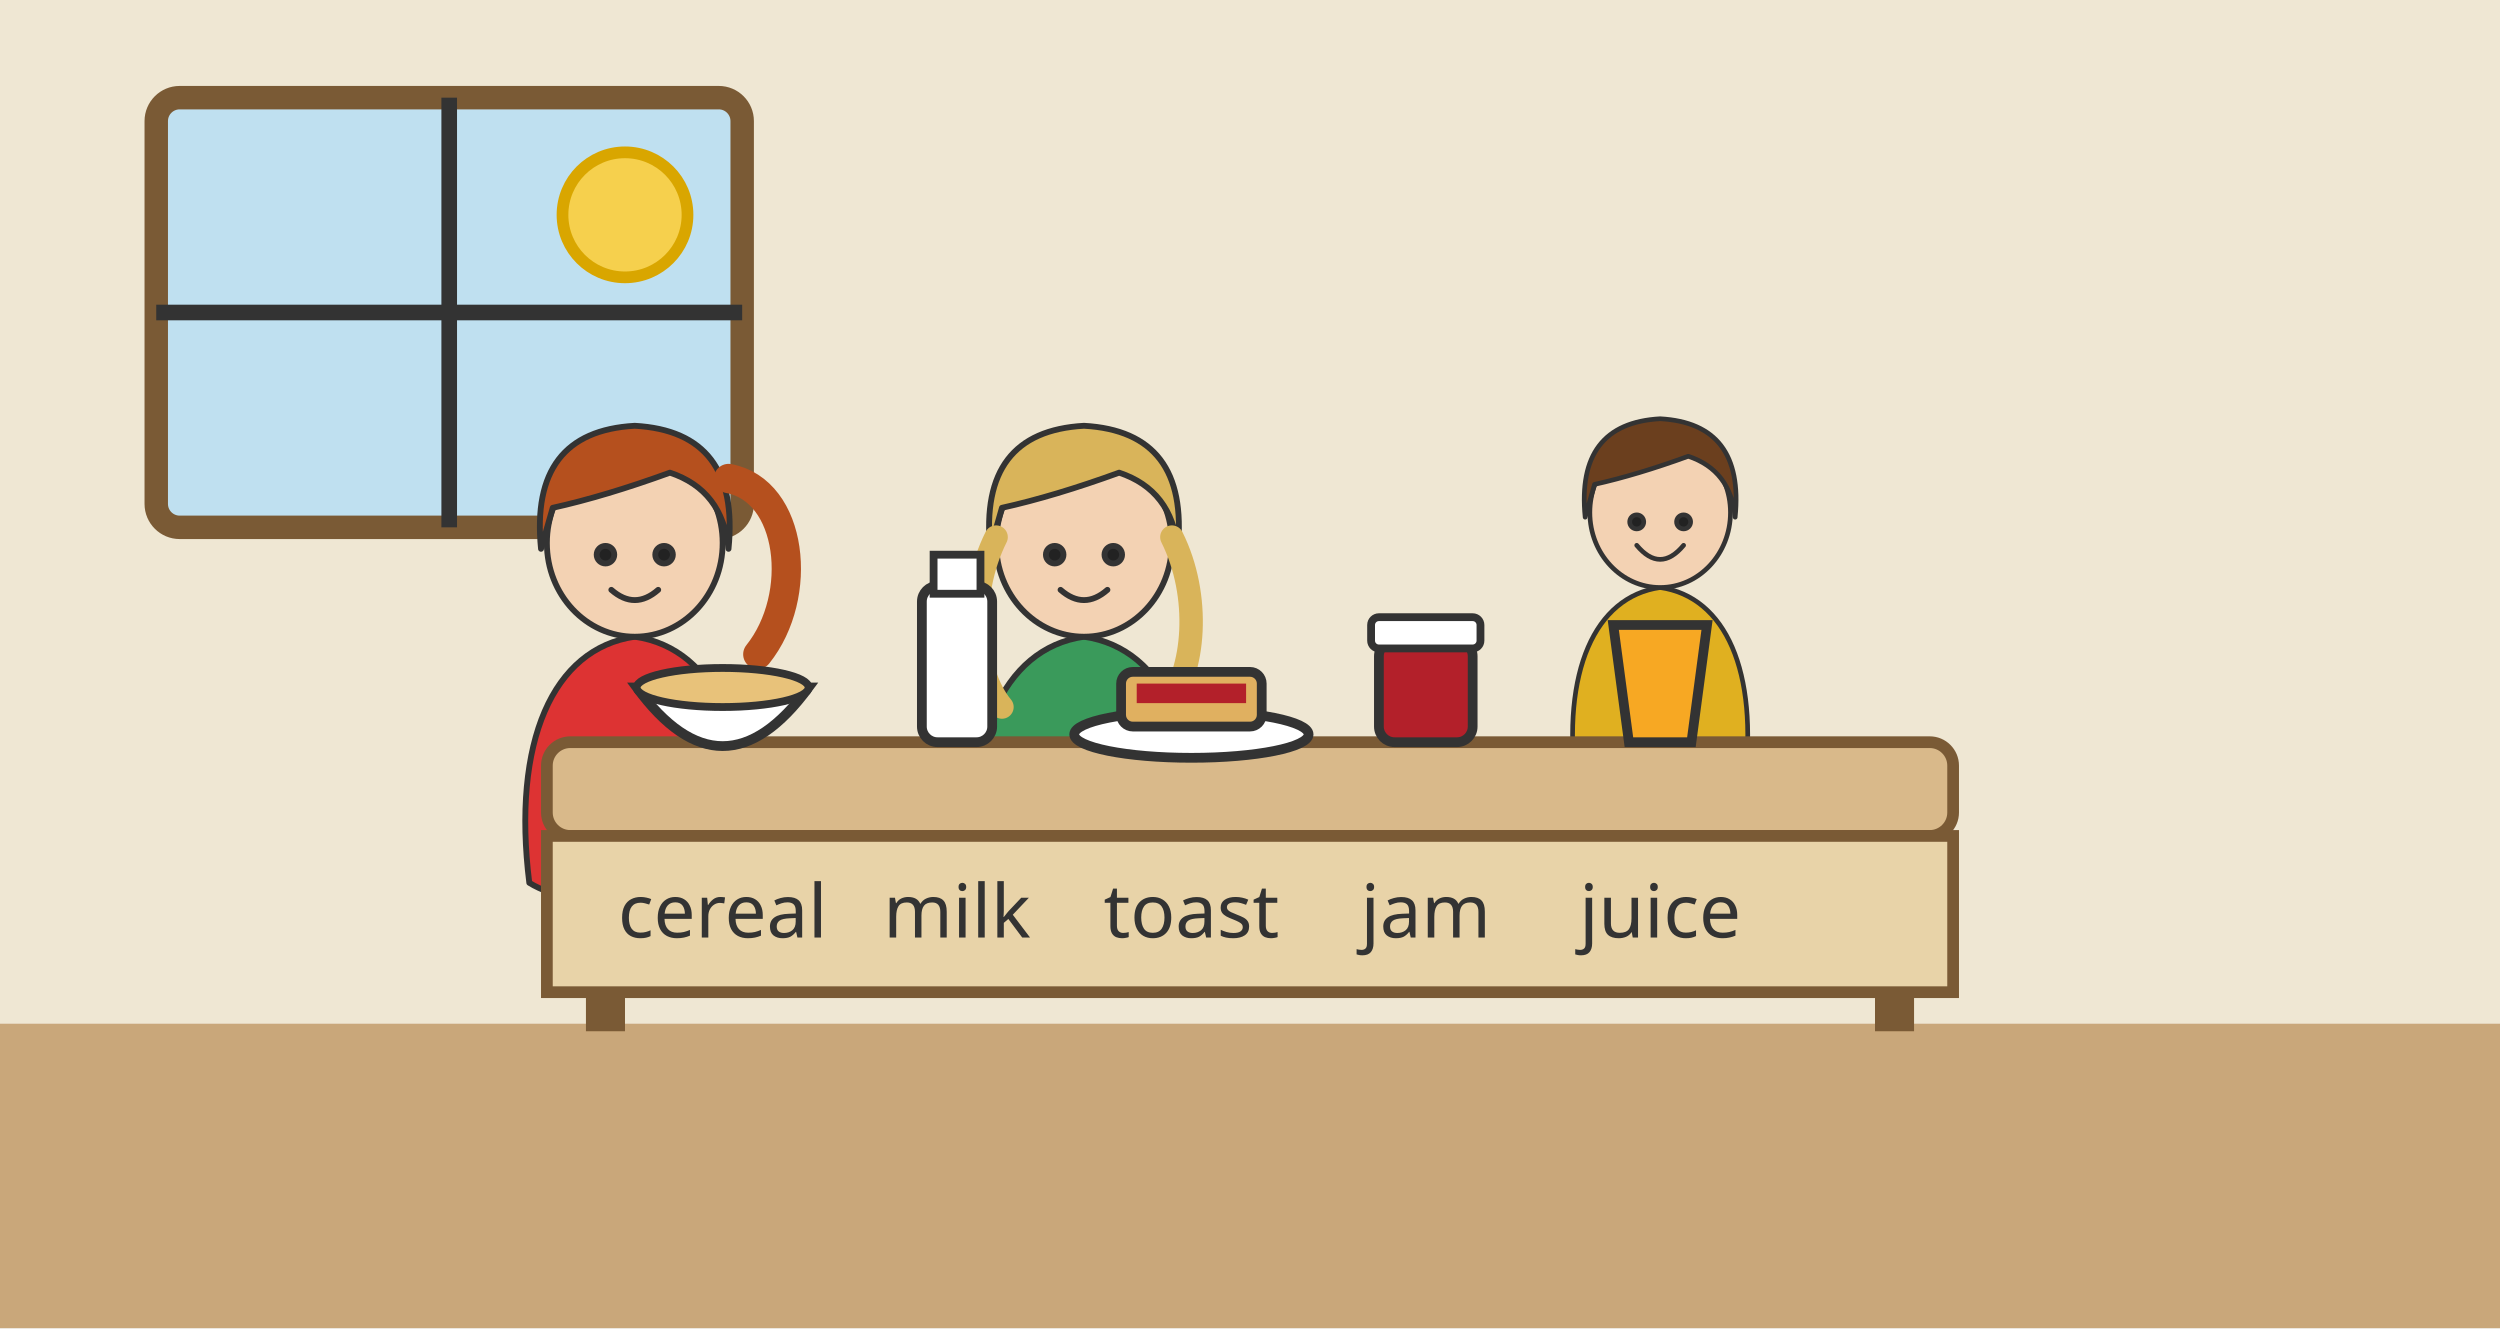
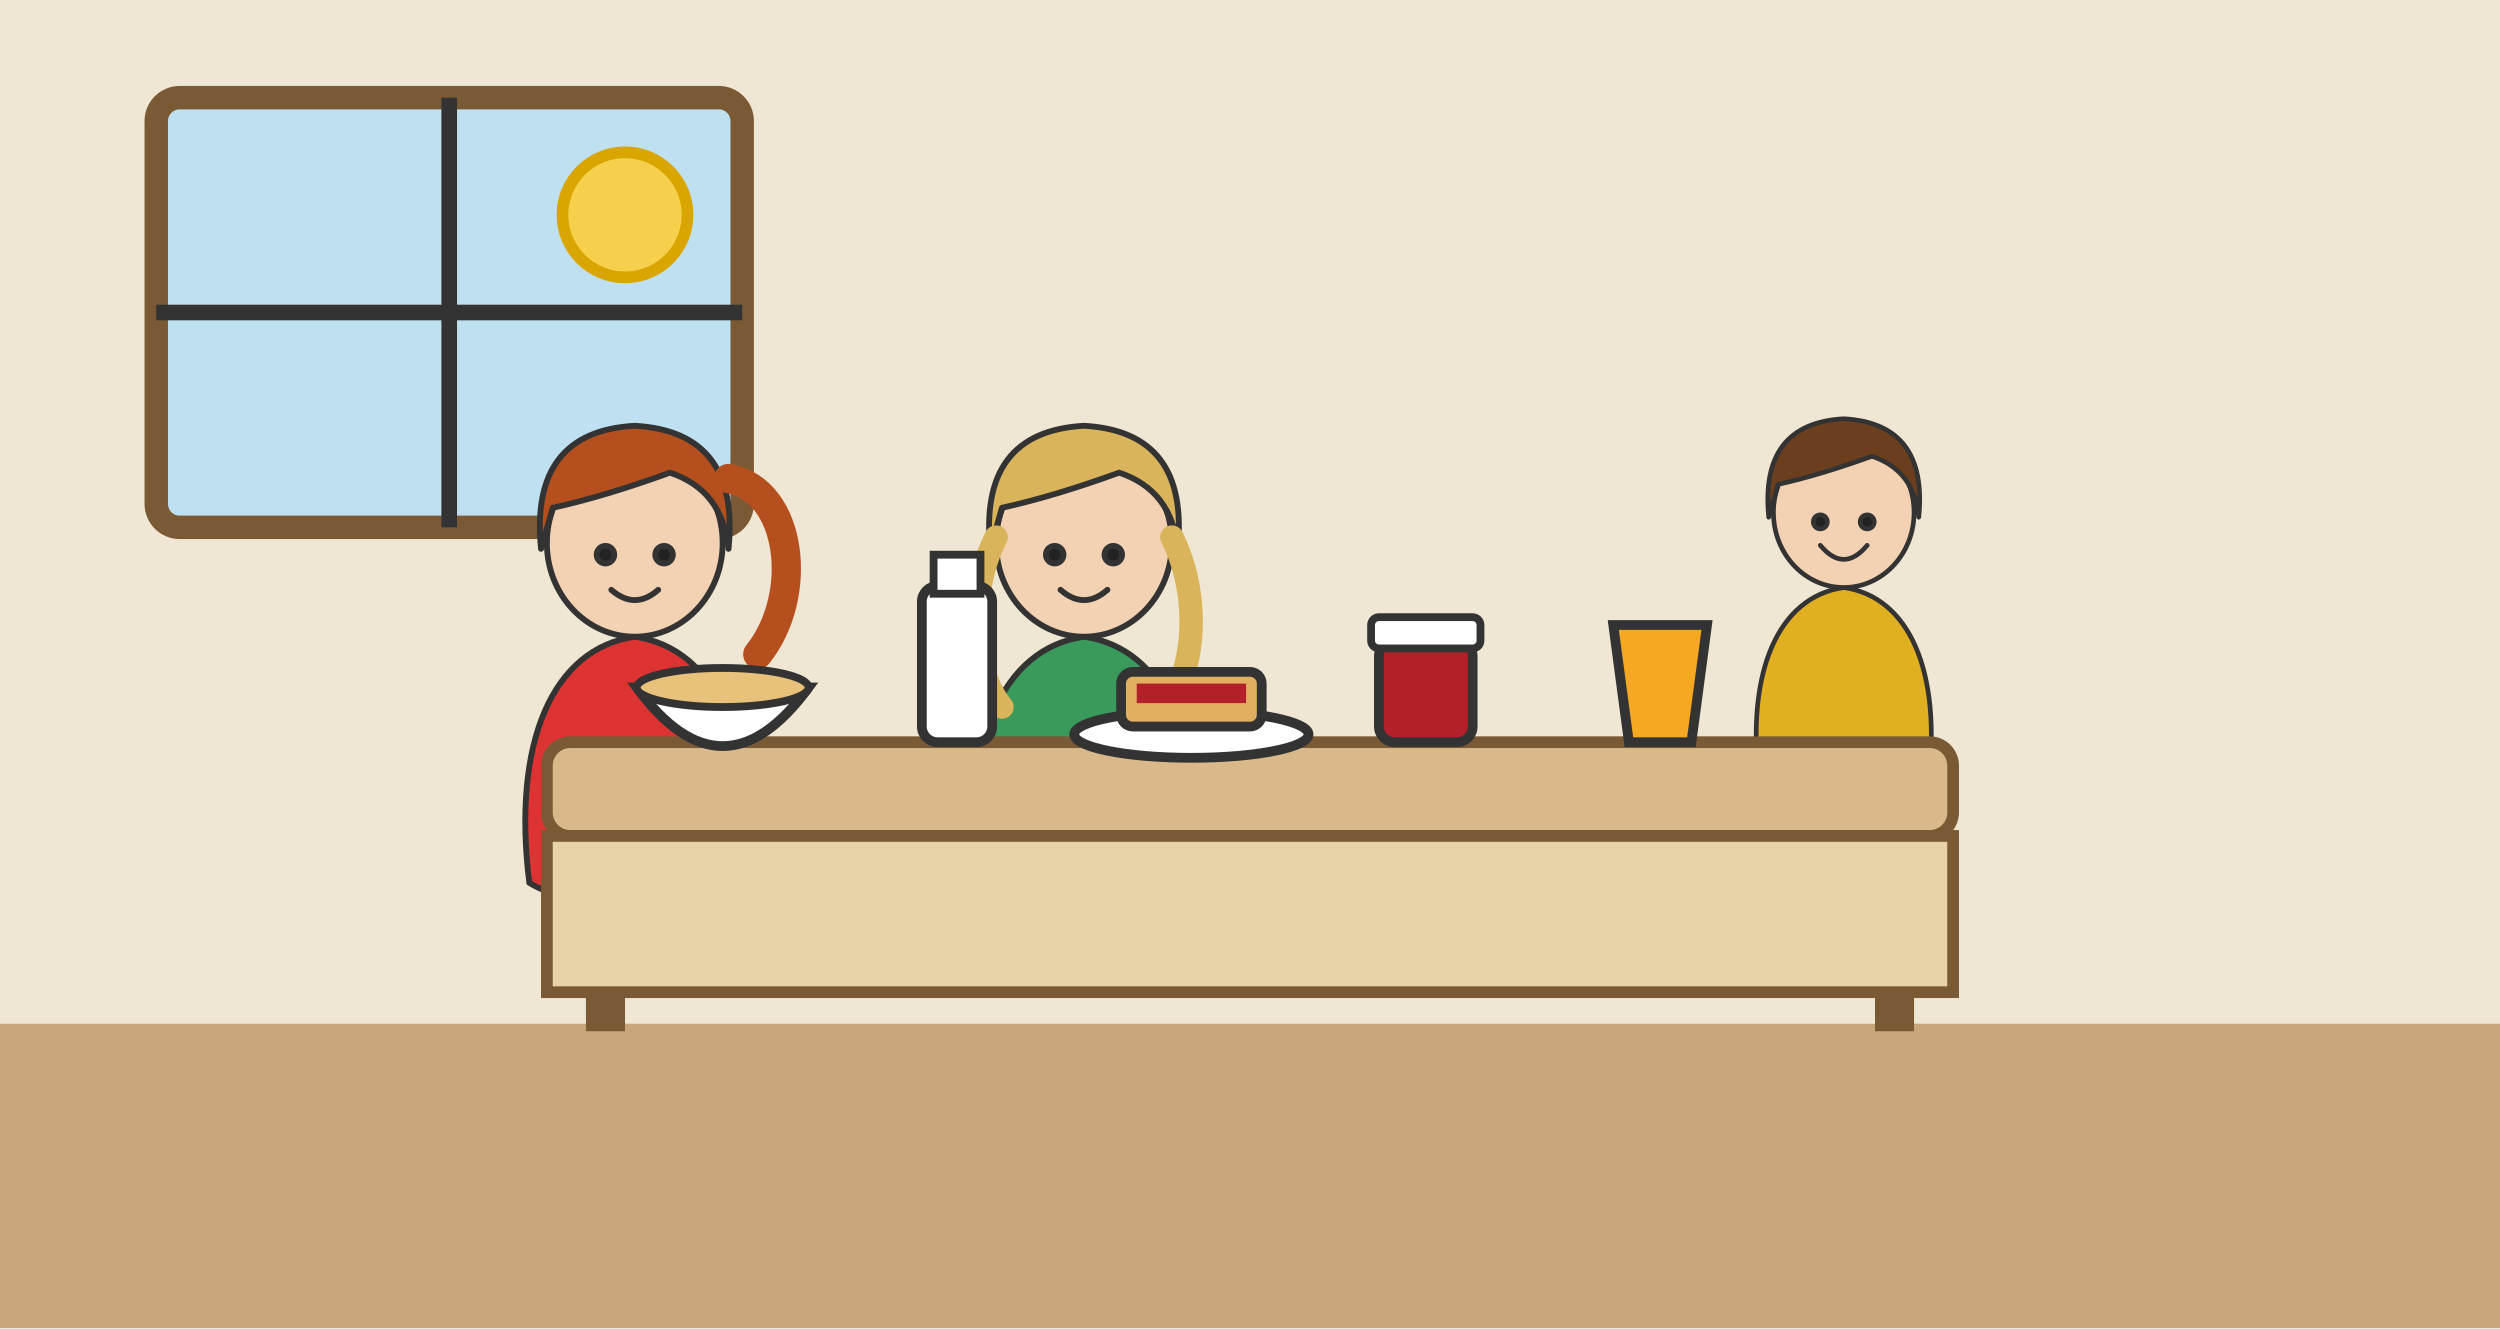
<svg xmlns="http://www.w3.org/2000/svg" viewBox="0 0 640 340" role="img">
  <defs>
    <g id="sophie" stroke="#333" stroke-width="2" stroke-linejoin="round" stroke-linecap="round">
      <path d="M14 168 C8 120 22 88 50 84 C78 88 92 120 86 168 C70 178 30 178 14 168 Z" fill="#3a9a5b" />
      <ellipse cx="50" cy="52" rx="30" ry="32" fill="#f3d2b3" />
      <path d="M18 54 Q14 14 50 12 Q86 14 82 54 Q80 34 62 28 Q40 36 22 40 Z" fill="#d9b45a" />
      <path d="M20 50 C10 70 12 96 22 108" fill="none" stroke="#d9b45a" stroke-width="8" />
      <path d="M80 50 C90 70 88 96 78 108" fill="none" stroke="#d9b45a" stroke-width="8" />
      <circle cx="40" cy="56" r="3" fill="#222" />
      <circle cx="60" cy="56" r="3" fill="#222" />
      <path d="M42 68 Q50 75 58 68" fill="none" />
    </g>
    <g id="ellie" stroke="#333" stroke-width="2" stroke-linejoin="round" stroke-linecap="round">
      <path d="M14 168 C8 120 22 88 50 84 C78 88 92 120 86 168 C70 178 30 178 14 168 Z" fill="#d33" />
      <ellipse cx="50" cy="52" rx="30" ry="32" fill="#f3d2b3" />
      <path d="M18 54 Q14 14 50 12 Q86 14 82 54 Q80 34 62 28 Q40 36 22 40 Z" fill="#b5501e" />
      <path d="M82 30 C104 34 108 70 92 90" fill="none" stroke="#b5501e" stroke-width="10" />
      <circle cx="40" cy="56" r="3" fill="#222" />
      <circle cx="60" cy="56" r="3" fill="#222" />
      <path d="M42 68 Q50 75 58 68" fill="none" />
    </g>
    <g id="peter" stroke="#333" stroke-width="2" stroke-linejoin="round" stroke-linecap="round">
      <path d="M14 168 C8 120 22 88 50 84 C78 88 92 120 86 168 C70 178 30 178 14 168 Z" fill="#e0b020" />
      <ellipse cx="50" cy="52" rx="30" ry="32" fill="#f3d2b3" />
      <path d="M18 54 Q14 14 50 12 Q86 14 82 54 Q80 34 62 28 Q40 36 22 40 Z" fill="#6b3f1e" />
      <circle cx="40" cy="56" r="3" fill="#222" />
      <circle cx="60" cy="56" r="3" fill="#222" />
      <path d="M40 66 Q50 78 60 66" fill="none" />
    </g>
    <g id="amir" stroke="#333" stroke-width="2" stroke-linejoin="round" stroke-linecap="round">
      <path d="M14 168 C8 120 22 88 50 84 C78 88 92 120 86 168 C70 178 30 178 14 168 Z" fill="#3a6fd8" />
      <ellipse cx="50" cy="54" rx="30" ry="32" fill="#c68f62" />
      <path d="M18 54 Q10 22 30 14 Q40 6 52 12 Q72 6 82 22 Q92 40 82 54 Q80 34 62 28 Q40 34 22 42 Z" fill="#222" />
      <circle cx="39" cy="57" r="8" fill="none" />
      <circle cx="61" cy="57" r="8" fill="none" />
      <path d="M47 57 L53 57" fill="none" />
      <circle cx="39" cy="57" r="2.5" fill="#222" />
      <circle cx="61" cy="57" r="2.5" fill="#222" />
      <path d="M42 70 Q50 77 58 70" fill="none" />
    </g>
    <g id="mrs-parker" stroke="#333" stroke-width="2" stroke-linejoin="round" stroke-linecap="round">
      <path d="M12 168 C6 120 20 88 50 84 C80 88 94 120 88 168 C70 178 30 178 12 168 Z" fill="#2a9d8f" />
      <ellipse cx="50" cy="52" rx="30" ry="32" fill="#f1cdb0" />
      <path d="M18 54 Q14 14 50 12 Q86 14 82 54 Q80 34 62 28 Q40 36 22 40 Z" fill="#b5501e" />
      <circle cx="50" cy="8" r="13" fill="#b5501e" />
      <circle cx="40" cy="56" r="3" fill="#222" />
      <circle cx="60" cy="56" r="3" fill="#222" />
      <path d="M42 68 Q50 75 58 68" fill="none" />
    </g>
    <g id="mr-hill" stroke="#333" stroke-width="2" stroke-linejoin="round" stroke-linecap="round">
      <path d="M12 168 C6 120 20 88 50 84 C80 88 94 120 88 168 C70 178 30 178 12 168 Z" fill="#8a5a2b" />
      <ellipse cx="50" cy="52" rx="30" ry="32" fill="#f1cdb0" />
      <path d="M18 54 Q14 14 50 12 Q86 14 82 54 Q80 34 62 28 Q40 36 22 40 Z" fill="#aaa" />
      <circle cx="40" cy="56" r="3" fill="#222" />
      <circle cx="60" cy="56" r="3" fill="#222" />
      <path d="M42 68 Q50 75 58 68" fill="none" />
    </g>
    <g id="mr-parker" stroke="#333" stroke-width="2" stroke-linejoin="round" stroke-linecap="round">
      <path d="M12 168 C6 120 20 88 50 84 C80 88 94 120 88 168 C70 178 30 178 12 168 Z" fill="#8d99a6" />
      <ellipse cx="50" cy="52" rx="30" ry="32" fill="#f1cdb0" />
      <path d="M18 54 Q14 14 50 12 Q86 14 82 54 Q80 34 62 28 Q40 36 22 40 Z" fill="#6b3f1e" />
      <circle cx="40" cy="56" r="3" fill="#222" />
      <circle cx="60" cy="56" r="3" fill="#222" />
      <path d="M42 68 Q50 75 58 68" fill="none" />
    </g>
    <g id="grandma" stroke="#333" stroke-width="2" stroke-linejoin="round" stroke-linecap="round">
      <path d="M12 168 C6 120 20 88 50 84 C80 88 94 120 88 168 C70 178 30 178 12 168 Z" fill="#8e5bb5" />
      <ellipse cx="50" cy="52" rx="30" ry="32" fill="#f1cdb0" />
      <path d="M18 54 Q14 14 50 12 Q86 14 82 54 Q80 34 62 28 Q40 36 22 40 Z" fill="#bbb" />
      <circle cx="50" cy="8" r="13" fill="#bbb" />
      <circle cx="40" cy="56" r="3" fill="#222" />
      <circle cx="60" cy="56" r="3" fill="#222" />
      <path d="M42 68 Q50 75 58 68" fill="none" />
    </g>
  </defs>
  <rect width="640" height="340" fill="#f4efe2" />
  <rect y="262" width="640" height="78" fill="#c9a77a" />
  <rect width="640" height="262" fill="#efe7d3" />
  <rect x="40" y="25" width="150" height="110" rx="6" fill="#bfe0f0" stroke="#7a5a35" stroke-width="6" />
  <line x1="115" y1="25" x2="115" y2="135" stroke="#333" stroke-width="4" />
  <line x1="40" y1="80" x2="190" y2="80" stroke="#333" stroke-width="4" />
  <circle cx="160" cy="55" r="16" fill="#f6d04d" stroke="#d9a600" stroke-width="3" />
  <use href="#ellie" transform="translate(125,100) scale(0.75)" />
  <use href="#sophie" transform="translate(240,100) scale(0.75)" />
-   <use href="#peter" transform="translate(395,100) scale(0.6)" />
+   <use href="#peter" transform="translate(442,100) scale(0.6)" />
  <rect x="140" y="190" width="360" height="24" rx="6" fill="#d9b98a" stroke="#7a5a35" stroke-width="3" />
  <rect x="150" y="214" width="10" height="50" fill="#7a5a35" />
  <rect x="480" y="214" width="10" height="50" fill="#7a5a35" />
  <rect x="140" y="214" width="360" height="40" fill="#e8d3a8" stroke="#7a5a35" stroke-width="3" />
  <path d="M163 176 Q185 206 207 176 Z" fill="#fff" stroke="#333" stroke-width="2.5" />
  <ellipse cx="185" cy="176" rx="22" ry="5" fill="#e8c27a" stroke="#333" stroke-width="2" />
  <rect x="236" y="150" width="18" height="40" rx="4" fill="#fff" stroke="#333" stroke-width="2.5" />
  <rect x="239" y="142" width="12" height="10" fill="#fff" stroke="#333" stroke-width="2" />
  <ellipse cx="305" cy="188" rx="30" ry="6" fill="#fff" stroke="#333" stroke-width="2.5" />
  <rect x="287" y="172" width="36" height="14" rx="3" fill="#e0b060" stroke="#333" stroke-width="2.5" />
  <rect x="291" y="175" width="28" height="5" fill="#b3202a" />
  <rect x="353" y="164" width="24" height="26" rx="4" fill="#b3202a" stroke="#333" stroke-width="2.5" />
  <rect x="351" y="158" width="28" height="8" rx="2" fill="#fff" stroke="#333" stroke-width="2" />
  <path d="M413 160 L437 160 L433 190 L417 190 Z" fill="#f7a823" stroke="#333" stroke-width="2.5" />
-   <text x="185" y="240" text-anchor="middle" font-family="sans-serif" font-size="19" font-weight="normal" fill="#333">cereal</text>
-   <text x="245" y="240" text-anchor="middle" font-family="sans-serif" font-size="19" font-weight="normal" fill="#333">milk</text>
-   <text x="305" y="240" text-anchor="middle" font-family="sans-serif" font-size="19" font-weight="normal" fill="#333">toast</text>
-   <text x="365" y="240" text-anchor="middle" font-family="sans-serif" font-size="19" font-weight="normal" fill="#333">jam</text>
-   <text x="425" y="240" text-anchor="middle" font-family="sans-serif" font-size="19" font-weight="normal" fill="#333">juice</text>
</svg>
